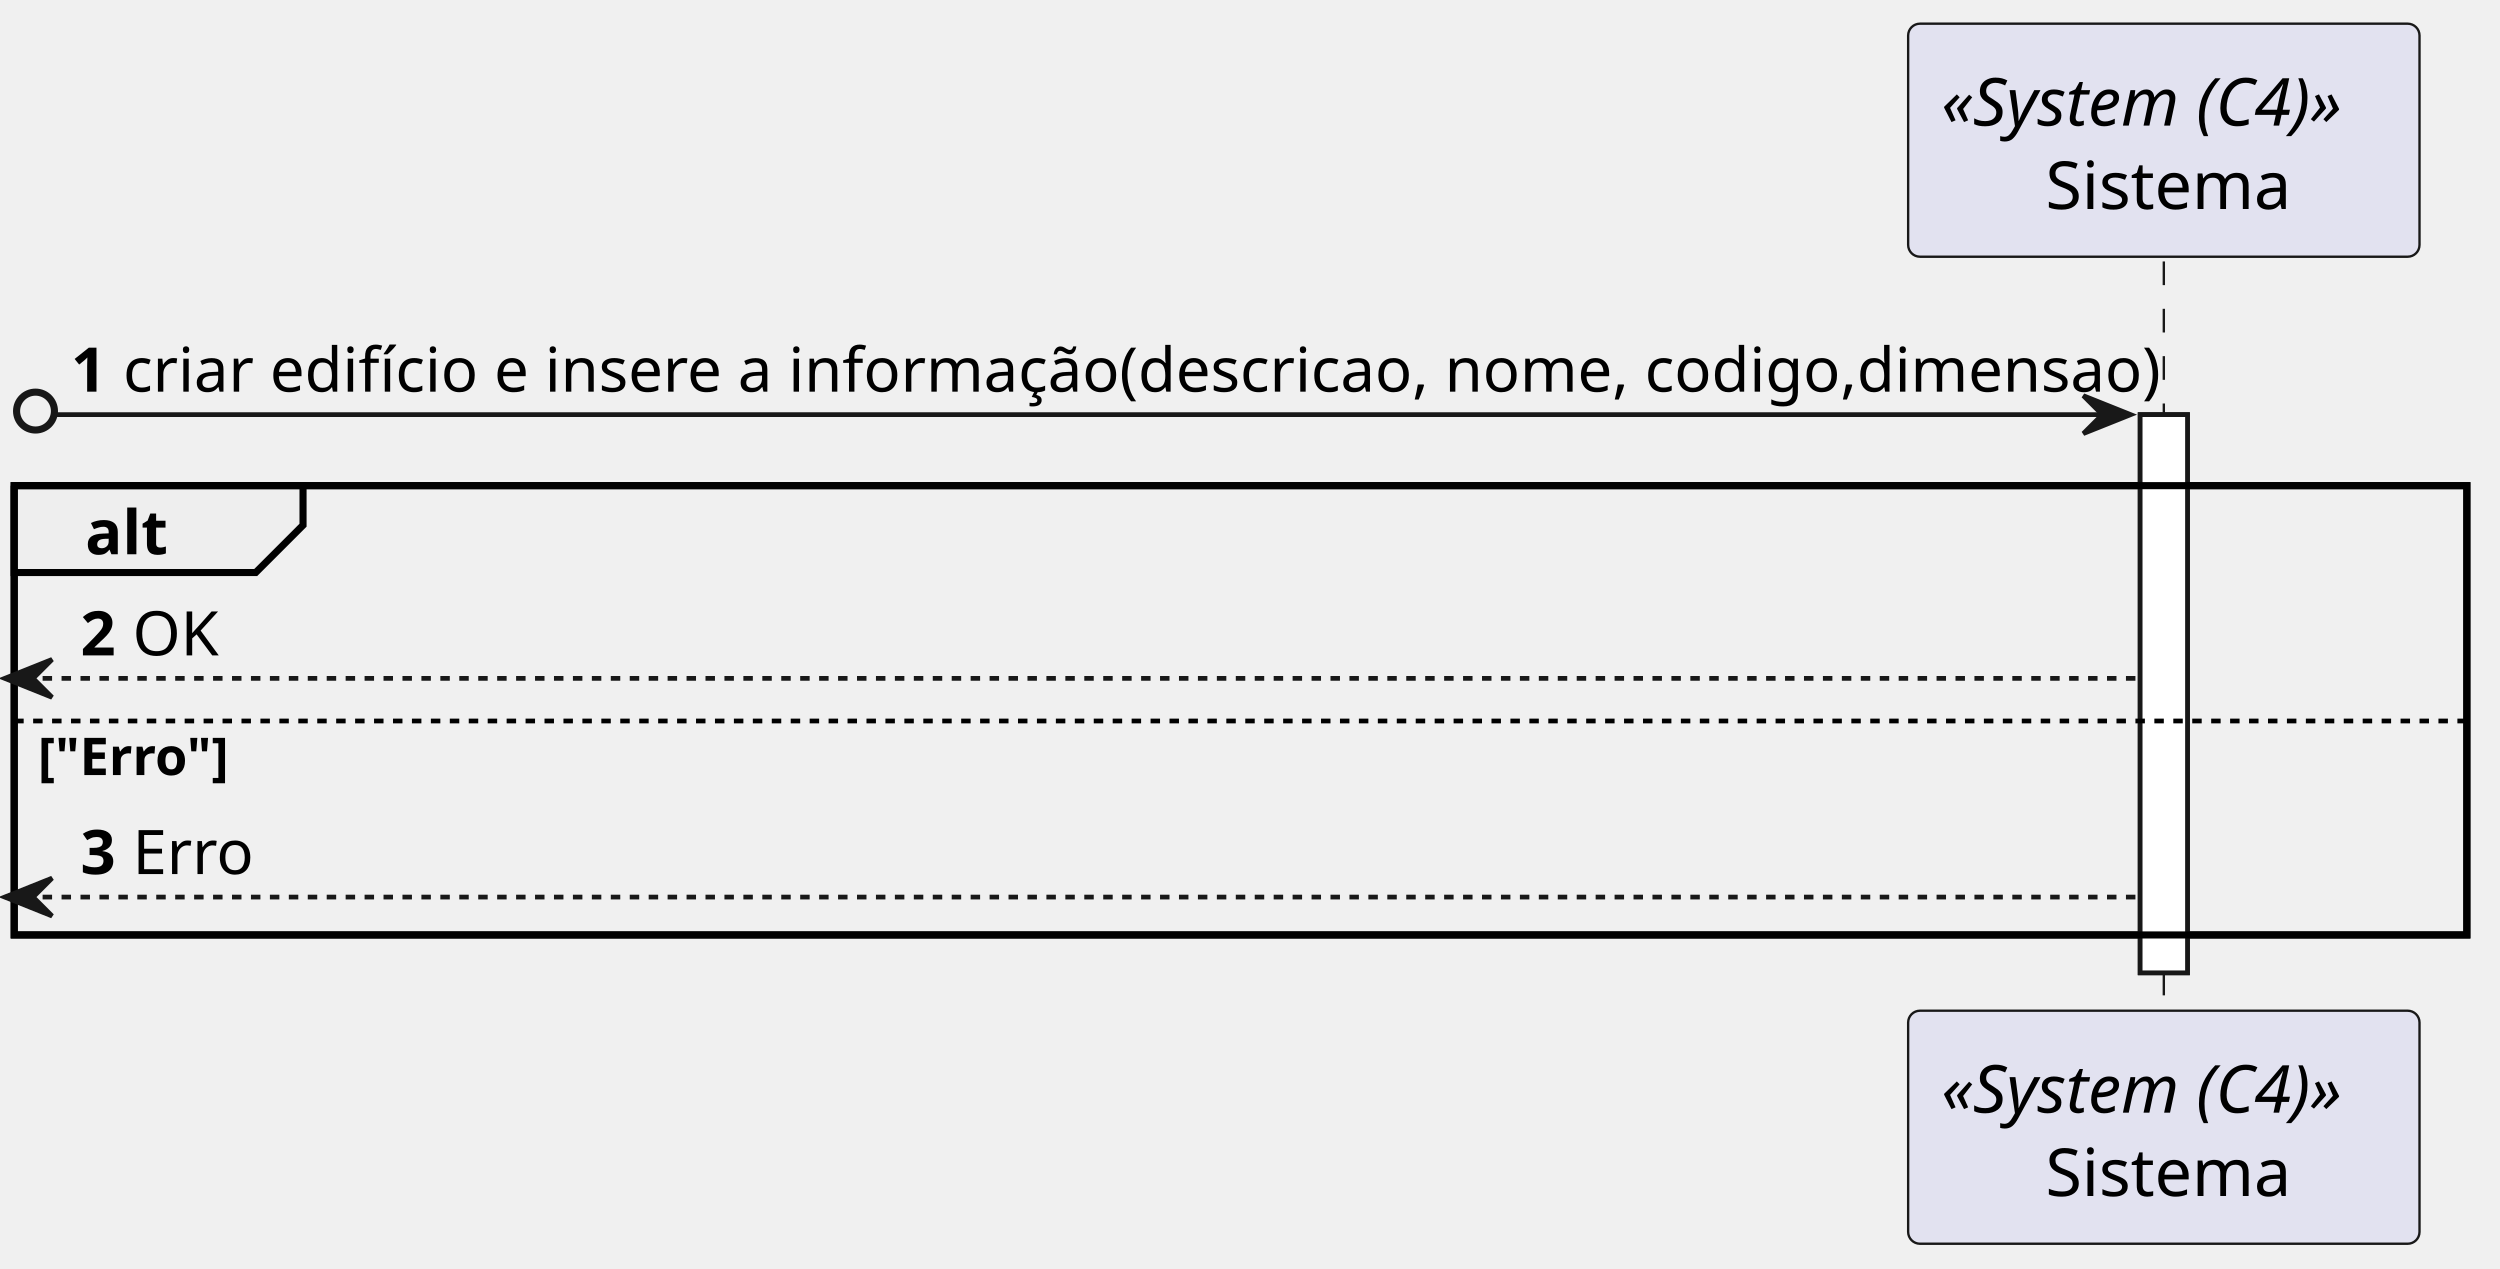
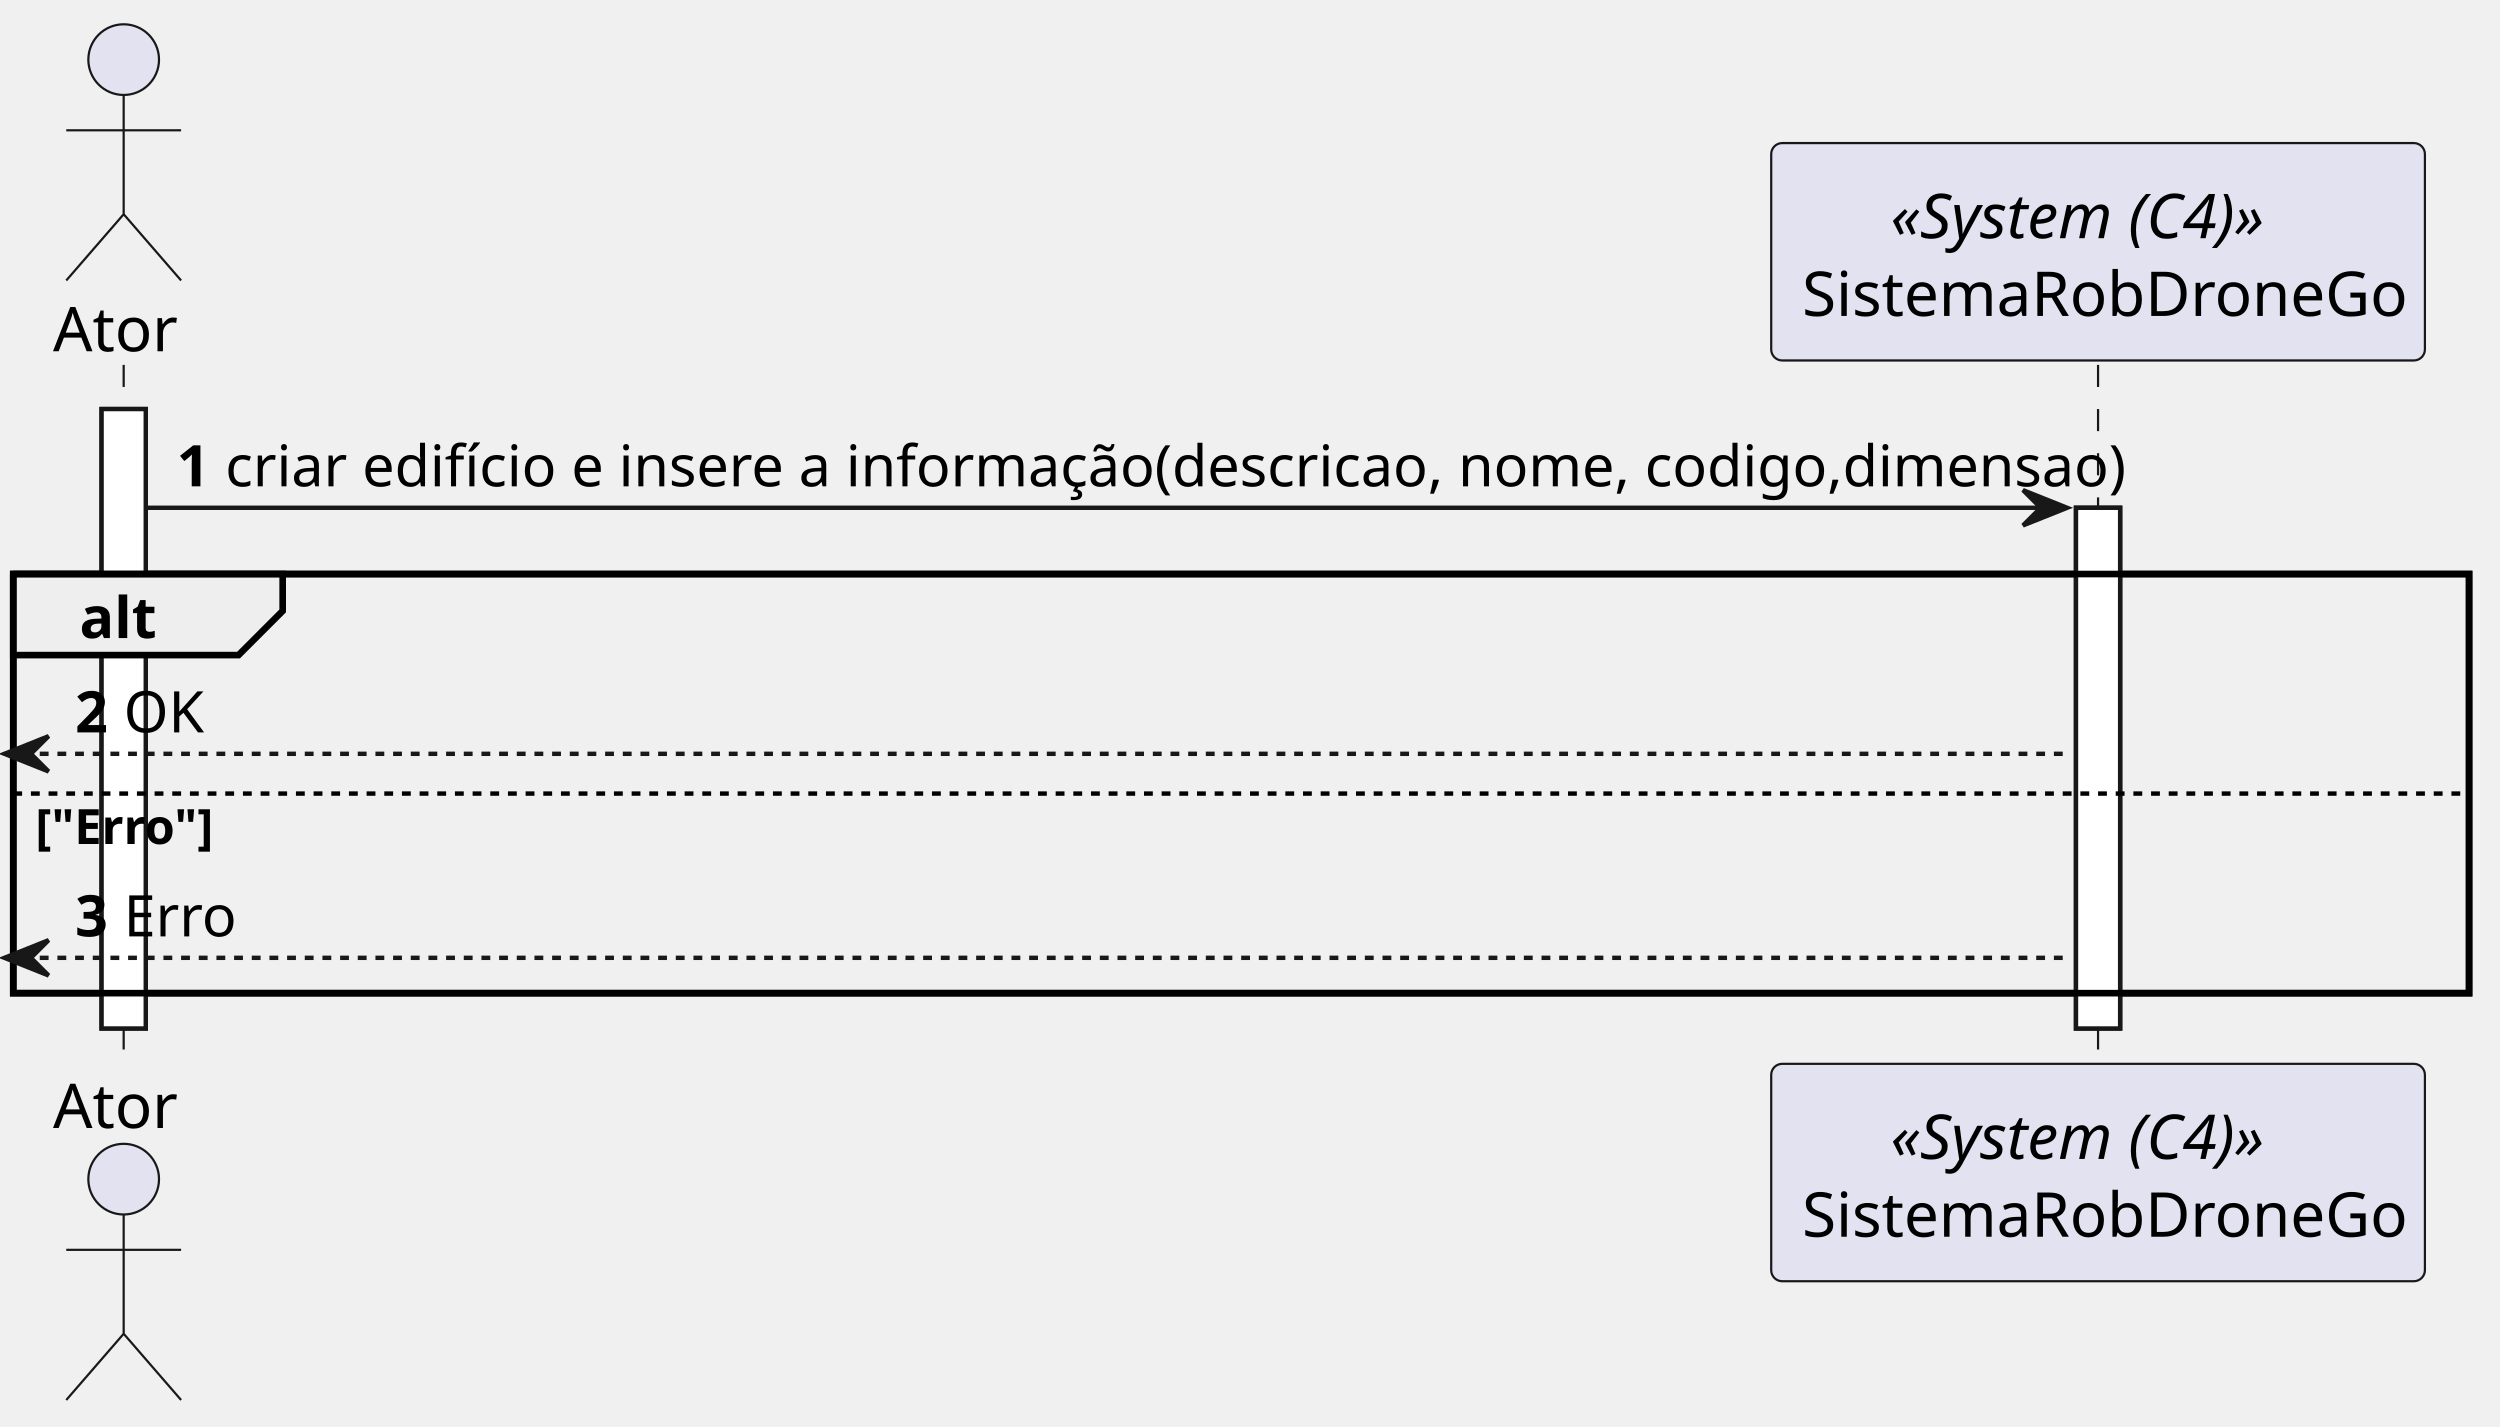
- <svg xmlns="http://www.w3.org/2000/svg" contentStyleType="text/css" height="268px" preserveAspectRatio="none" style="width:528px;height:268px;background:#FFFFFF;" version="1.1" viewBox="0 0 528 268" width="528px" zoomAndPan="magnify">
+ <svg xmlns="http://www.w3.org/2000/svg" contentStyleType="text/css" height="323px" preserveAspectRatio="none" style="width:566px;height:323px;background:#FFFFFF;" version="1.1" viewBox="0 0 566 323" width="566px" zoomAndPan="magnify">
  <defs />
  <g>
-     <rect fill="#FFFFFF" height="117.891" style="stroke:#181818;stroke-width:1.0;" width="10" x="452" y="87.57" />
-     <rect fill="none" height="94.891" style="stroke:#000000;stroke-width:1.5;" width="518" x="3" y="102.57" />
-     <line style="stroke:#181818;stroke-width:0.5;stroke-dasharray:5.0,5.0;" x1="457" x2="457" y1="55.219" y2="214.461" />
-     <rect fill="#E2E2F0" height="49.219" rx="2.5" ry="2.5" style="stroke:#181818;stroke-width:0.5;" width="108" x="403" y="5" />
-     <text fill="#000000" font-family="sans-serif" font-size="14" font-style="italic" lengthAdjust="spacing" textLength="94" x="410" y="26.533">«System (C4)»</text>
-     <text fill="#000000" font-family="sans-serif" font-size="14" lengthAdjust="spacing" textLength="50" x="432" y="44.143">Sistema</text>
-     <rect fill="#E2E2F0" height="49.219" rx="2.5" ry="2.5" style="stroke:#181818;stroke-width:0.5;" width="108" x="403" y="213.461" />
-     <text fill="#000000" font-family="sans-serif" font-size="14" font-style="italic" lengthAdjust="spacing" textLength="94" x="410" y="234.994">«System (C4)»</text>
-     <text fill="#000000" font-family="sans-serif" font-size="14" lengthAdjust="spacing" textLength="50" x="432" y="252.603">Sistema</text>
-     <rect fill="#FFFFFF" height="117.891" style="stroke:#181818;stroke-width:1.0;" width="10" x="452" y="87.57" />
-     <ellipse cx="7.5" cy="86.82" fill="none" rx="4" ry="4" style="stroke:#181818;stroke-width:1.5;" />
-     <polygon fill="#181818" points="440,83.57,450,87.57,440,91.57,444,87.57" style="stroke:#181818;stroke-width:1.0;" />
-     <line style="stroke:#181818;stroke-width:1.0;" x1="12" x2="446" y1="87.57" y2="87.57" />
-     <text fill="#000000" font-family="sans-serif" font-size="13" font-weight="bold" lengthAdjust="spacing" textLength="7" x="15" y="82.714">1</text>
-     <text fill="#000000" font-family="sans-serif" font-size="13" lengthAdjust="spacing" textLength="407" x="26" y="82.714">criar edifício e insere a informação(descricao, nome, codigo,dimensao)</text>
-     <path d="M3,102.57 L64,102.57 L64,110.922 L54,120.922 L3,120.922 L3,102.57 " fill="#EEEEEE" style="stroke:#000000;stroke-width:1.5;" />
-     <rect fill="none" height="94.891" style="stroke:#000000;stroke-width:1.5;" width="518" x="3" y="102.57" />
-     <text fill="#000000" font-family="sans-serif" font-size="13" font-weight="bold" lengthAdjust="spacing" textLength="16" x="18" y="117.065">alt</text>
-     <polygon fill="#181818" points="11,139.273,1,143.273,11,147.273,7,143.273" style="stroke:#181818;stroke-width:1.0;" />
-     <line style="stroke:#181818;stroke-width:1.0;stroke-dasharray:2.0,2.0;" x1="5" x2="451" y1="143.273" y2="143.273" />
-     <text fill="#000000" font-family="sans-serif" font-size="13" font-weight="bold" lengthAdjust="spacing" textLength="7" x="17" y="138.417">2</text>
-     <text fill="#000000" font-family="sans-serif" font-size="13" lengthAdjust="spacing" textLength="19" x="28" y="138.417">OK</text>
-     <line style="stroke:#000000;stroke-width:1.0;stroke-dasharray:2.0,2.0;" x1="3" x2="521" y1="152.273" y2="152.273" />
-     <text fill="#000000" font-family="sans-serif" font-size="11" font-weight="bold" lengthAdjust="spacing" textLength="41" x="8" y="163.692">["Erro"]</text>
-     <polygon fill="#181818" points="11,185.461,1,189.461,11,193.461,7,189.461" style="stroke:#181818;stroke-width:1.0;" />
-     <line style="stroke:#181818;stroke-width:1.0;stroke-dasharray:2.0,2.0;" x1="5" x2="451" y1="189.461" y2="189.461" />
-     <text fill="#000000" font-family="sans-serif" font-size="13" font-weight="bold" lengthAdjust="spacing" textLength="7" x="17" y="184.605">3</text>
-     <text fill="#000000" font-family="sans-serif" font-size="13" lengthAdjust="spacing" textLength="24" x="28" y="184.605">Erro</text>
+     <rect fill="#FFFFFF" height="140.242" style="stroke:#181818;stroke-width:1.0;" width="10" x="23" y="92.609" />
+     <rect fill="#FFFFFF" height="117.891" style="stroke:#181818;stroke-width:1.0;" width="10" x="470" y="114.961" />
+     <rect fill="none" height="94.891" style="stroke:#000000;stroke-width:1.5;" width="556" x="3" y="129.961" />
+     <line style="stroke:#181818;stroke-width:0.5;stroke-dasharray:5.0,5.0;" x1="28" x2="28" y1="82.609" y2="241.852" />
+     <line style="stroke:#181818;stroke-width:0.5;stroke-dasharray:5.0,5.0;" x1="475" x2="475" y1="82.609" y2="241.852" />
+     <text fill="#000000" font-family="sans-serif" font-size="14" lengthAdjust="spacing" textLength="26" x="12" y="79.533">Ator</text>
+     <ellipse cx="28" cy="13.5" fill="#E2E2F0" rx="8" ry="8" style="stroke:#181818;stroke-width:0.5;" />
+     <path d="M28,21.5 L28,48.5 M15,29.5 L41,29.5 M28,48.5 L15,63.5 M28,48.5 L41,63.5 " fill="none" style="stroke:#181818;stroke-width:0.5;" />
+     <text fill="#000000" font-family="sans-serif" font-size="14" lengthAdjust="spacing" textLength="26" x="12" y="255.385">Ator</text>
+     <ellipse cx="28" cy="266.961" fill="#E2E2F0" rx="8" ry="8" style="stroke:#181818;stroke-width:0.5;" />
+     <path d="M28,274.961 L28,301.961 M15,282.961 L41,282.961 M28,301.961 L15,316.961 M28,301.961 L41,316.961 " fill="none" style="stroke:#181818;stroke-width:0.5;" />
+     <rect fill="#E2E2F0" height="49.219" rx="2.5" ry="2.5" style="stroke:#181818;stroke-width:0.5;" width="148" x="401" y="32.391" />
+     <text fill="#000000" font-family="sans-serif" font-size="14" font-style="italic" lengthAdjust="spacing" textLength="94" x="428" y="53.924">«System (C4)»</text>
+     <text fill="#000000" font-family="sans-serif" font-size="14" lengthAdjust="spacing" textLength="134" x="408" y="71.533">SistemaRobDroneGo</text>
+     <rect fill="#E2E2F0" height="49.219" rx="2.5" ry="2.5" style="stroke:#181818;stroke-width:0.5;" width="148" x="401" y="240.852" />
+     <text fill="#000000" font-family="sans-serif" font-size="14" font-style="italic" lengthAdjust="spacing" textLength="94" x="428" y="262.385">«System (C4)»</text>
+     <text fill="#000000" font-family="sans-serif" font-size="14" lengthAdjust="spacing" textLength="134" x="408" y="279.994">SistemaRobDroneGo</text>
+     <rect fill="#FFFFFF" height="140.242" style="stroke:#181818;stroke-width:1.0;" width="10" x="23" y="92.609" />
+     <rect fill="#FFFFFF" height="117.891" style="stroke:#181818;stroke-width:1.0;" width="10" x="470" y="114.961" />
+     <polygon fill="#181818" points="458,110.961,468,114.961,458,118.961,462,114.961" style="stroke:#181818;stroke-width:1.0;" />
+     <line style="stroke:#181818;stroke-width:1.0;" x1="33" x2="464" y1="114.961" y2="114.961" />
+     <text fill="#000000" font-family="sans-serif" font-size="13" font-weight="bold" lengthAdjust="spacing" textLength="7" x="40" y="110.105">1</text>
+     <text fill="#000000" font-family="sans-serif" font-size="13" lengthAdjust="spacing" textLength="407" x="51" y="110.105">criar edifício e insere a informação(descricao, nome, codigo,dimensao)</text>
+     <path d="M3,129.961 L64,129.961 L64,138.312 L54,148.312 L3,148.312 L3,129.961 " fill="#EEEEEE" style="stroke:#000000;stroke-width:1.5;" />
+     <rect fill="none" height="94.891" style="stroke:#000000;stroke-width:1.5;" width="556" x="3" y="129.961" />
+     <text fill="#000000" font-family="sans-serif" font-size="13" font-weight="bold" lengthAdjust="spacing" textLength="16" x="18" y="144.456">alt</text>
+     <polygon fill="#181818" points="11,166.664,1,170.664,11,174.664,7,170.664" style="stroke:#181818;stroke-width:1.0;" />
+     <line style="stroke:#181818;stroke-width:1.0;stroke-dasharray:2.0,2.0;" x1="5" x2="469" y1="170.664" y2="170.664" />
+     <text fill="#000000" font-family="sans-serif" font-size="13" font-weight="bold" lengthAdjust="spacing" textLength="7" x="17" y="165.808">2</text>
+     <text fill="#000000" font-family="sans-serif" font-size="13" lengthAdjust="spacing" textLength="19" x="28" y="165.808">OK</text>
+     <line style="stroke:#000000;stroke-width:1.0;stroke-dasharray:2.0,2.0;" x1="3" x2="559" y1="179.664" y2="179.664" />
+     <text fill="#000000" font-family="sans-serif" font-size="11" font-weight="bold" lengthAdjust="spacing" textLength="41" x="8" y="191.083">["Erro"]</text>
+     <polygon fill="#181818" points="11,212.852,1,216.852,11,220.852,7,216.852" style="stroke:#181818;stroke-width:1.0;" />
+     <line style="stroke:#181818;stroke-width:1.0;stroke-dasharray:2.0,2.0;" x1="5" x2="469" y1="216.852" y2="216.852" />
+     <text fill="#000000" font-family="sans-serif" font-size="13" font-weight="bold" lengthAdjust="spacing" textLength="7" x="17" y="211.995">3</text>
+     <text fill="#000000" font-family="sans-serif" font-size="13" lengthAdjust="spacing" textLength="24" x="28" y="211.995">Erro</text>
  </g>
</svg>
